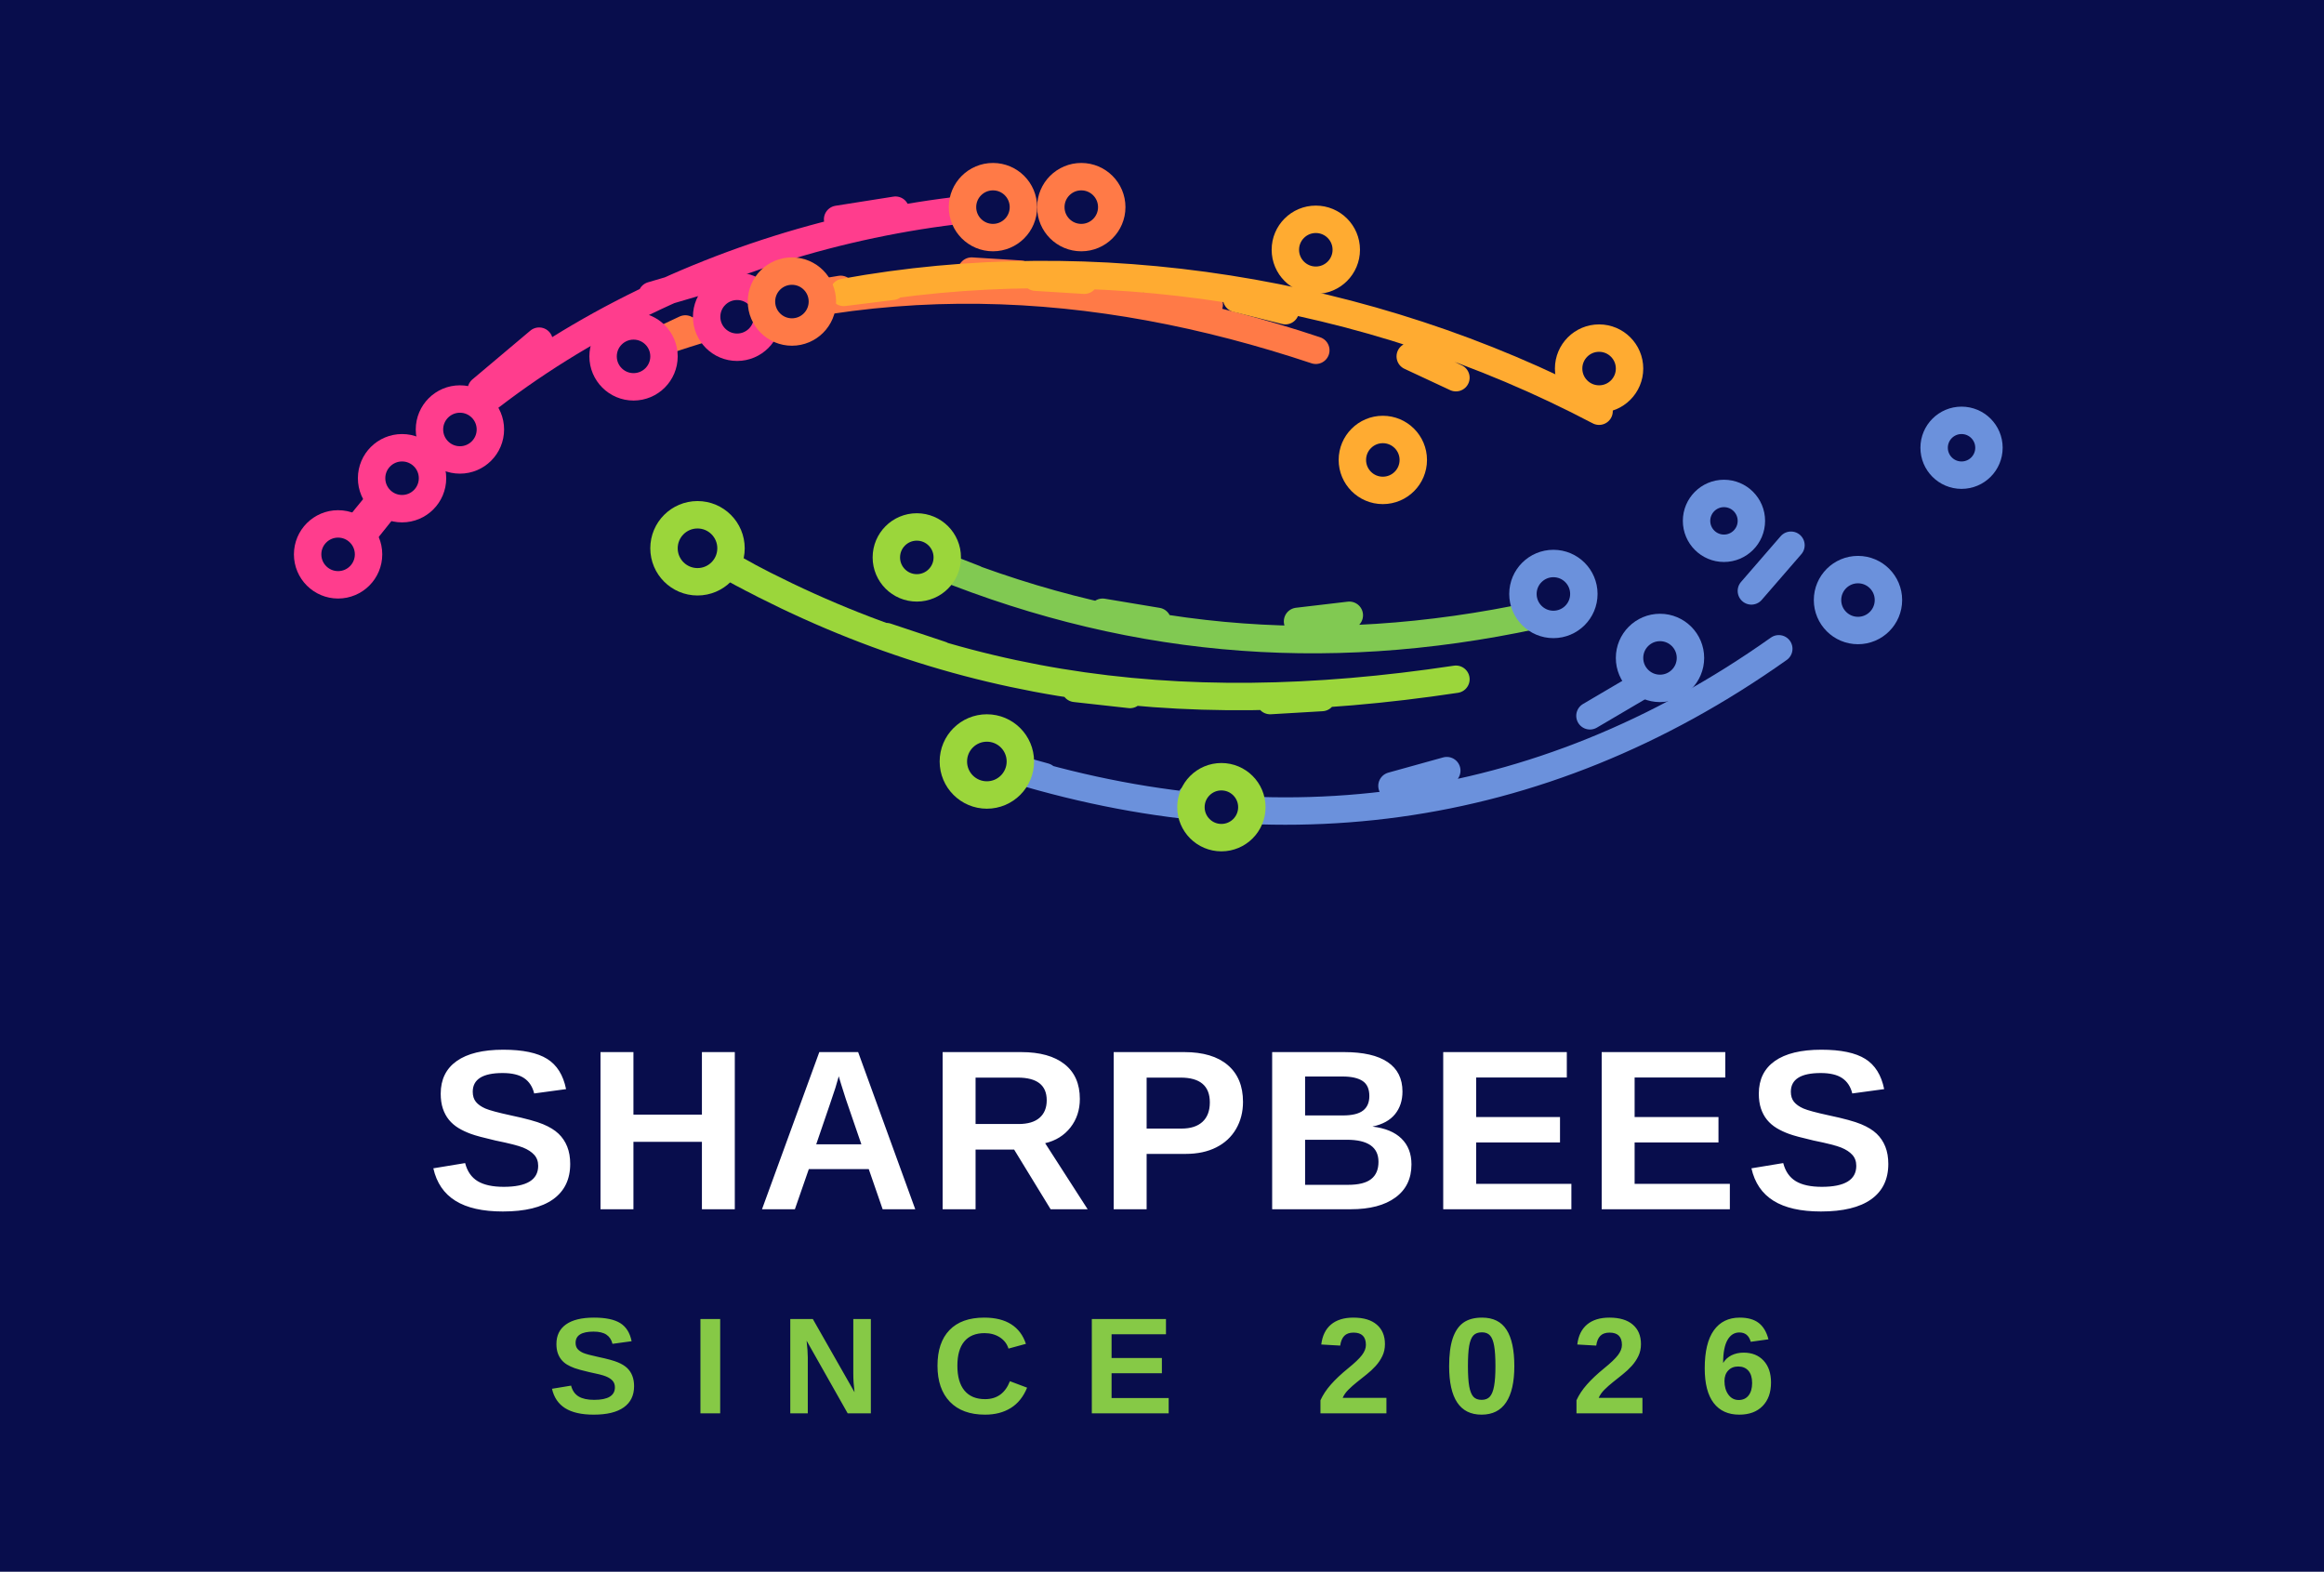
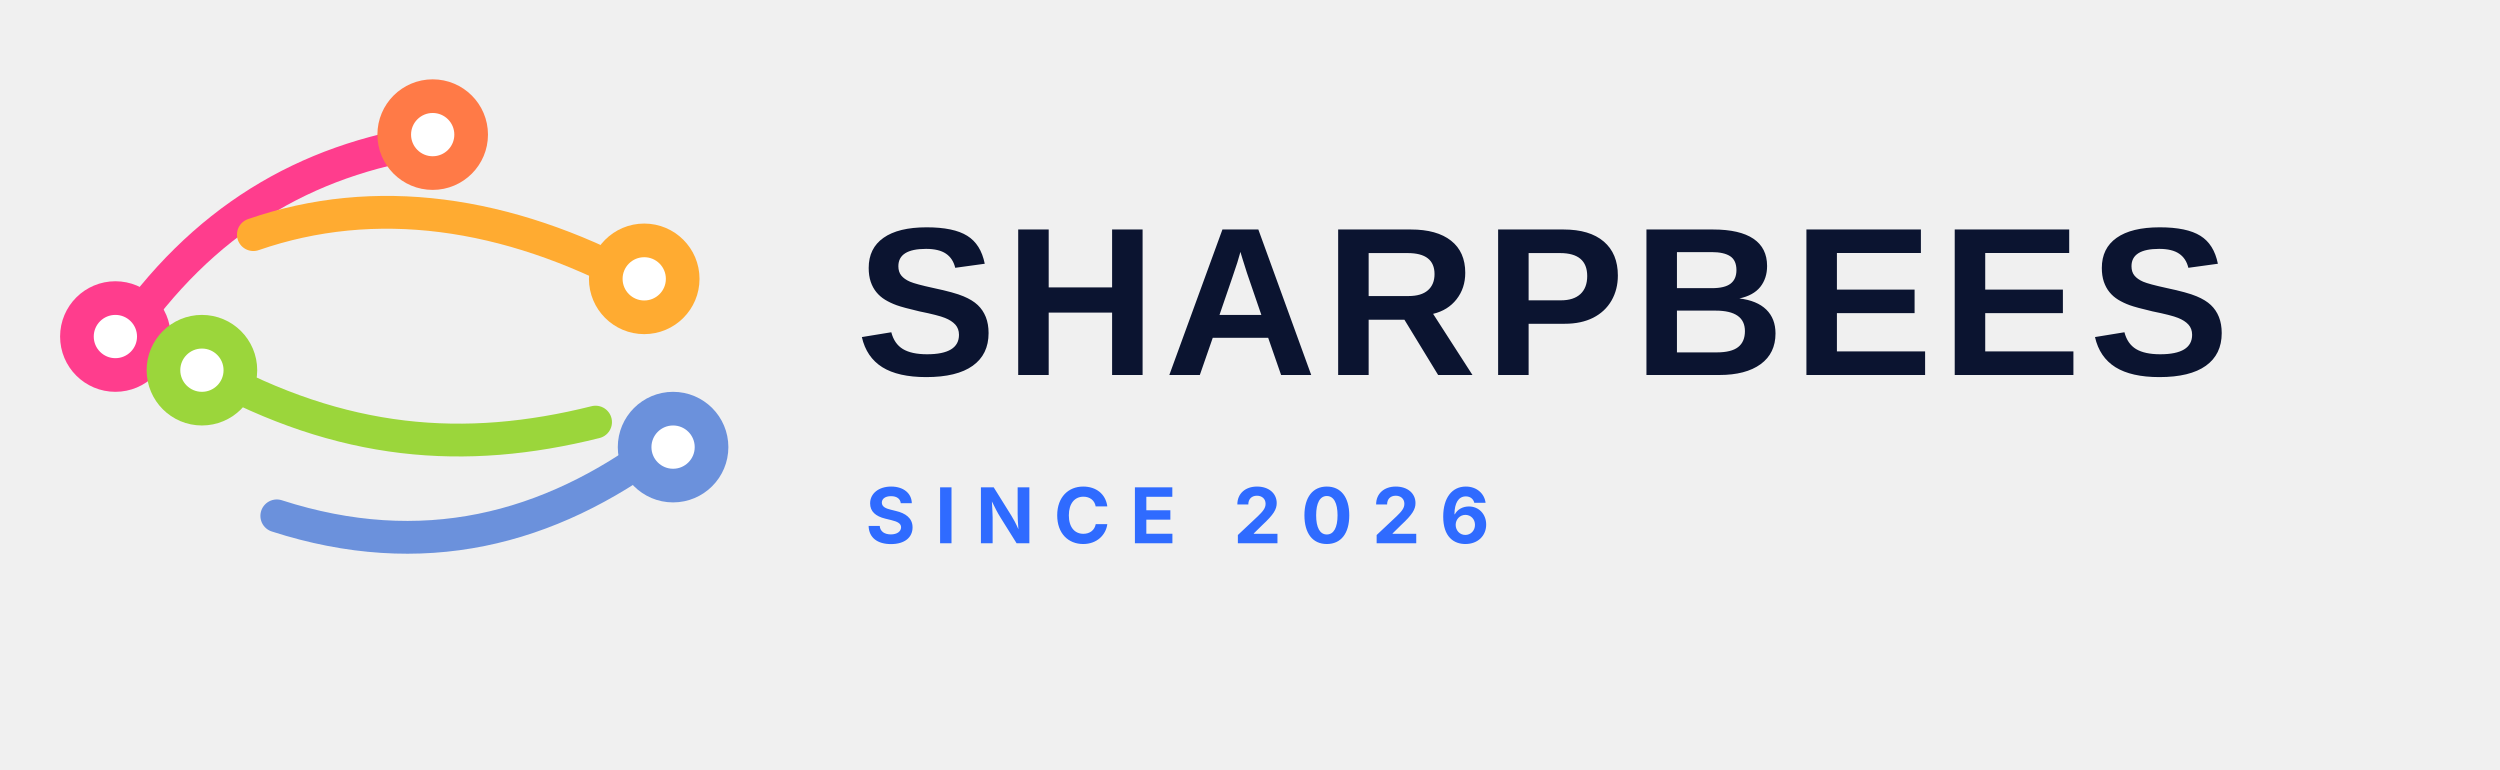
- <svg xmlns="http://www.w3.org/2000/svg" viewBox="0 0 763 516" role="img" aria-labelledby="title desc">
-   <rect width="763" height="516" fill="#080d4c" />
-   <g fill="none" stroke-linecap="round" stroke-linejoin="round" stroke-width="9">
-     <path stroke="#ff3d8d" d="M111 182C157 116 242 75 325 68m-211 114 20-25m24-29 19-16m37-15 17-5m44-20 19-3" />
-     <path stroke="#ff7a47" d="M207 116c78-30 153-25 225-1m-224 1 17-8m33-10 18-3m43-6 16 1m45 5 17 5" />
-     <path stroke="#ffab31" d="M277 96c82-15 172-1 248 39m-248-39 16-2m47-3 16 1m50 6 16 4m41 15 15 7" />
-     <path stroke="#9bd63b" d="M229 180c78 46 156 57 249 43m-249-43 18 10m44 19 18 6m44 11 18 2m46 2 17-1" />
-     <path stroke="#81c952" d="M302 183c66 28 132 34 202 19m-202-19 18 7m42 11 18 3m46 0 17-2" />
-     <path stroke="#6b91dc" d="M325 250c91 30 180 19 259-37m-259 37 18 5m48 7 18 1m48-5 18-5m47-18 17-10m36-31 13-15" />
+ <svg xmlns="http://www.w3.org/2000/svg" viewBox="0 0 520 160" role="img" aria-labelledby="title desc">
+   <g transform="translate(2 2) scale(.975)" fill="none" stroke-linecap="round" stroke-linejoin="round" stroke-width="7">
+     <path stroke="#ff3d8d" d="M24 70c17-25 39-38 66-42" />
+     <path stroke="#ffab31" d="M52 48c26-9 54-5 82 10" />
+     <path stroke="#9bd63b" d="M42 77c29 16 55 18 83 11" />
+     <path stroke="#6b91dc" d="M57 108c31 10 58 3 82-15" />
  </g>
-   <g fill="#080d4c" stroke-width="9">
-     <g stroke="#ff3d8d">
-       <circle cx="111" cy="182" r="10" />
-       <circle cx="132" cy="157" r="10" />
-       <circle cx="151" cy="141" r="10" />
-       <circle cx="208" cy="117" r="10" />
-       <circle cx="242" cy="104" r="10" />
-     </g>
-     <g stroke="#ff7a47">
-       <circle cx="260" cy="99" r="10" />
-       <circle cx="326" cy="68" r="10" />
-       <circle cx="355" cy="68" r="10" />
-     </g>
-     <g stroke="#ffab31">
-       <circle cx="432" cy="82" r="10" />
-       <circle cx="525" cy="121" r="10" />
-       <circle cx="454" cy="151" r="10" />
-     </g>
-     <g stroke="#9bd63b">
-       <circle cx="229" cy="180" r="11" />
-       <circle cx="301" cy="183" r="10" />
-       <circle cx="324" cy="250" r="11" />
-       <circle cx="401" cy="265" r="10" />
-     </g>
-     <g stroke="#6b91dc">
-       <circle cx="510" cy="195" r="10" />
-       <circle cx="545" cy="216" r="10" />
-       <circle cx="566" cy="171" r="9" />
-       <circle cx="610" cy="197" r="10" />
-       <circle cx="644" cy="147" r="9" />
-     </g>
+   <g fill="#fff" stroke-width="7">
+     <circle cx="24" cy="70" r="8" stroke="#ff3d8d" />
+     <circle cx="90" cy="28" r="8" stroke="#ff7a47" />
+     <circle cx="134" cy="58" r="8" stroke="#ffab31" />
+     <circle cx="42" cy="77" r="8" stroke="#9bd63b" />
+     <circle cx="140" cy="93" r="8" stroke="#6b91dc" />
  </g>
-   <text x="381.5" y="397" text-anchor="middle" fill="#fff" font-family="Arial, Helvetica, sans-serif" font-size="75" font-weight="800" letter-spacing="2">SHARPBEES</text>
-   <text x="381.5" y="464" text-anchor="middle" fill="#86c946" font-family="Arial, Helvetica, sans-serif" font-size="45" font-weight="700" letter-spacing="17">SINCE 2026</text>
+   <g transform="translate(178 0)">
+     <text x="0" y="78" fill="#0b1430" font-family="Plus Jakarta Sans, Arial, sans-serif" font-size="44" font-weight="800" letter-spacing="1.5">SHARPBEES</text>
+     <text x="2" y="113" fill="#2f6bff" font-family="Inter, Arial, sans-serif" font-size="16" font-weight="700" letter-spacing="4">SINCE 2026</text>
+   </g>
</svg>
